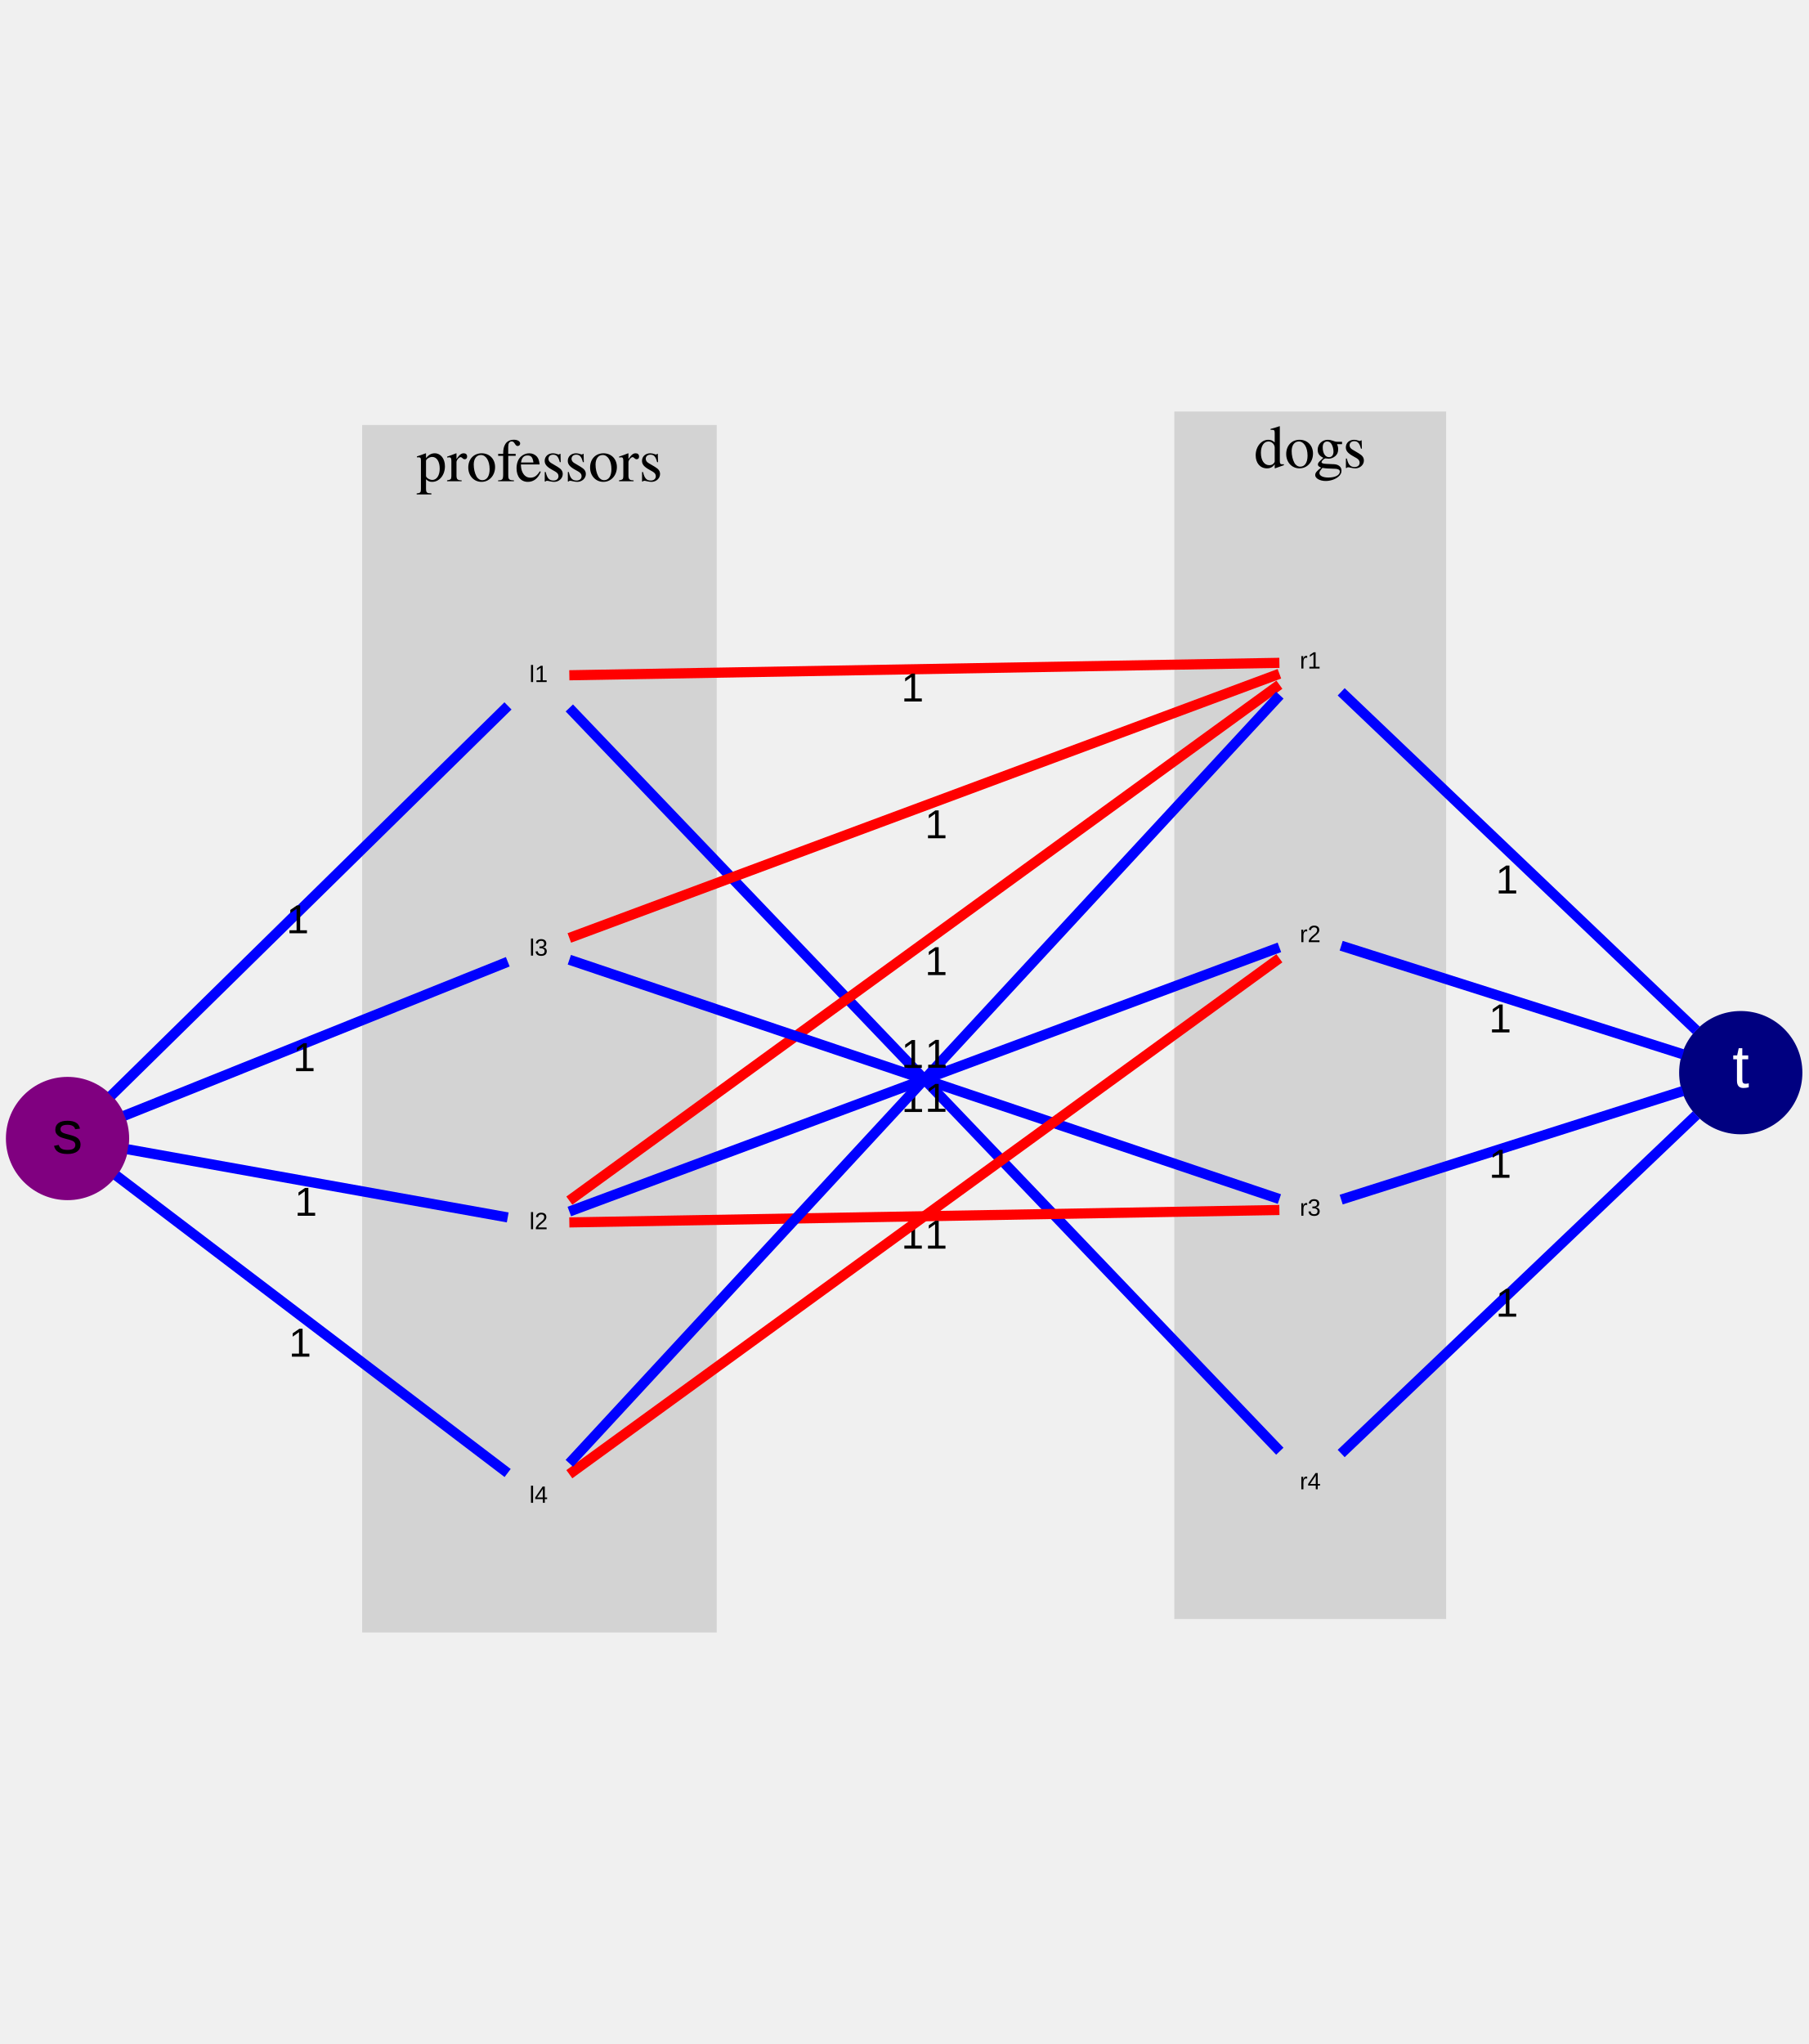
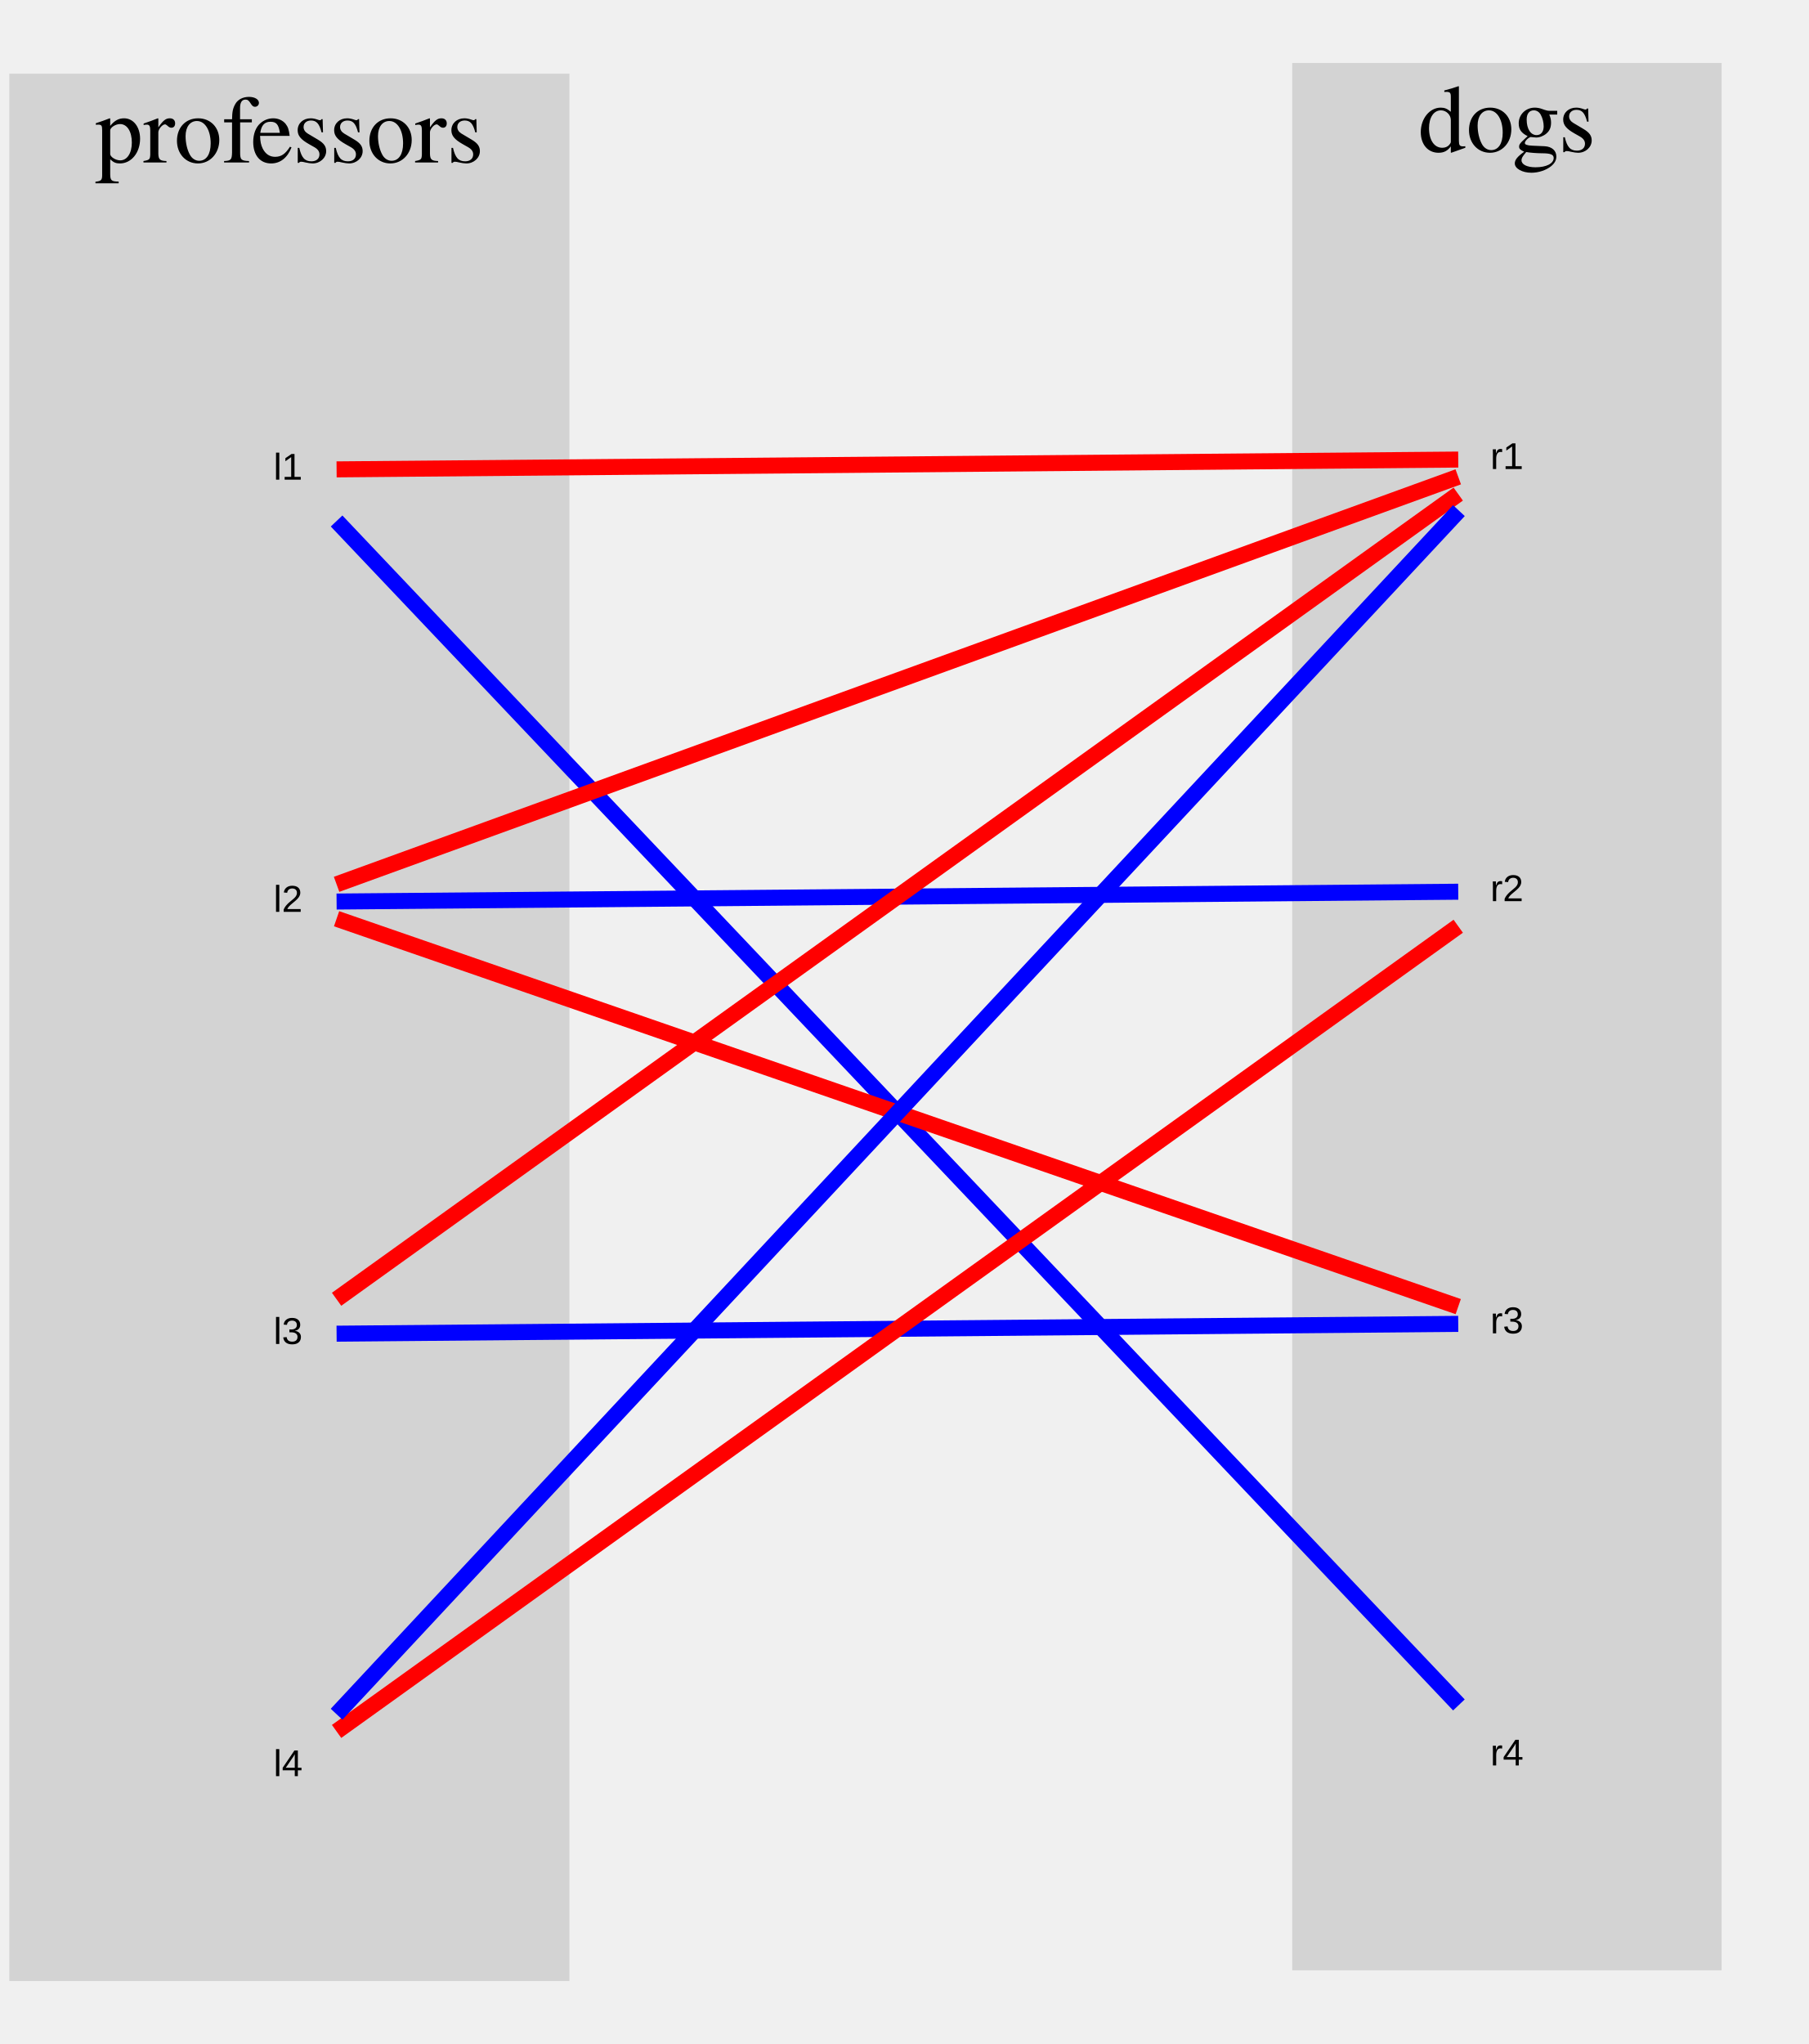
- <svg xmlns="http://www.w3.org/2000/svg" width="818.88" height="925.44" viewBox="0.00 0.00 1071.00 746.00">
-   <g id="graph0" class="graph" transform="scale(1 1) rotate(0) translate(4 742)">
+ <svg xmlns="http://www.w3.org/2000/svg" width="818.88" height="925.44" viewBox="0.00 0.00 678.00 742.00">
+   <g id="graph0" class="graph" transform="scale(1 1) rotate(0) translate(4 738)">
    <g id="clust1" class="cluster">
-       <polygon fill="lightgrey" stroke="lightgrey" points="211,-8 211,-722 420,-722 420,-8 211,-8" />
-       <text text-anchor="middle" x="315.5" y="-689.2" font-family="Times,serif" font-size="36.00">professors</text>
+       <polygon fill="lightgrey" stroke="lightgrey" points="0,-8 0,-722 209,-722 209,-8 0,-8" />
+       <text text-anchor="middle" x="104.5" y="-689.2" font-family="Times,serif" font-size="36.00">professors</text>
    </g>
    <g id="clust2" class="cluster">
-       <polygon fill="lightgrey" stroke="lightgrey" points="692,-16 692,-730 852,-730 852,-16 692,-16" />
-       <text text-anchor="middle" x="772" y="-697.2" font-family="Times,serif" font-size="36.00">dogs</text>
+       <polygon fill="lightgrey" stroke="lightgrey" points="481,-12 481,-726 641,-726 641,-12 481,-12" />
+       <text text-anchor="middle" x="561" y="-693.2" font-family="Times,serif" font-size="36.00">dogs</text>
    </g>
    <g id="node1" class="node">
-       <polygon fill="transparent" stroke="transparent" points="387,-665.5 243,-665.5 243,-664.5 387,-664.5 387,-665.5" />
+       <polygon fill="transparent" stroke="transparent" points="176,-665.5 32,-665.5 32,-664.5 176,-664.5 176,-665.5" />
    </g>
    <g id="node2" class="node">
-       <polygon fill="none" stroke="transparent" points="333,-646 297,-646 297,-502 333,-502 333,-646" />
-       <text text-anchor="middle" x="315" y="-570.3" font-family="Arial" font-size="14.00">l1</text>
+       <polygon fill="none" stroke="transparent" points="122,-646 86,-646 86,-502 122,-502 122,-646" />
+       <text text-anchor="middle" x="104" y="-570.3" font-family="Arial" font-size="14.00">l1</text>
    </g>
    <g id="node7" class="node">
-       <polygon fill="none" stroke="transparent" points="790,-492 754,-492 754,-348 790,-348 790,-492" />
-       <text text-anchor="middle" x="772" y="-416.3" font-family="Arial" font-size="14.00">r2</text>
+       <polygon fill="none" stroke="transparent" points="579,-488 543,-488 543,-344 579,-344 579,-488" />
+       <text text-anchor="middle" x="561" y="-412.3" font-family="Arial" font-size="14.00">r2</text>
    </g>
    <g id="node8" class="node">
-       <polygon fill="none" stroke="transparent" points="790,-330 754,-330 754,-186 790,-186 790,-330" />
-       <text text-anchor="middle" x="772" y="-254.3" font-family="Arial" font-size="14.00">r3</text>
+       <polygon fill="none" stroke="transparent" points="579,-326 543,-326 543,-182 579,-182 579,-326" />
+       <text text-anchor="middle" x="561" y="-250.3" font-family="Arial" font-size="14.00">r3</text>
    </g>
    <g id="node9" class="node">
-       <polygon fill="none" stroke="transparent" points="790,-654 754,-654 754,-510 790,-510 790,-654" />
-       <text text-anchor="middle" x="772" y="-578.3" font-family="Arial" font-size="14.00">r1</text>
+       <polygon fill="none" stroke="transparent" points="579,-650 543,-650 543,-506 579,-506 579,-650" />
+       <text text-anchor="middle" x="561" y="-574.3" font-family="Arial" font-size="14.00">r1</text>
+     </g>
+     <g id="edge3" class="edge">
+       <path fill="none" stroke="red" stroke-width="6" d="M122.2,-574.16C195.57,-574.8 469.28,-577.2 542.75,-577.84" />
+     </g>
+     <g id="node10" class="node">
+       <polygon fill="none" stroke="transparent" points="579,-164 543,-164 543,-20 579,-20 579,-164" />
+       <text text-anchor="middle" x="561" y="-88.3" font-family="Arial" font-size="14.00">r4</text>
+     </g>
+     <g id="edge6" class="edge">
+       <path fill="none" stroke="blue" stroke-width="6" d="M122.2,-554.81C195.66,-477.33 469.9,-188.08 543,-110.99" />
+     </g>
+     <g id="node3" class="node">
+       <polygon fill="none" stroke="transparent" points="122,-484 86,-484 86,-340 122,-340 122,-484" />
+       <text text-anchor="middle" x="104" y="-408.3" font-family="Arial" font-size="14.00">l2</text>
+     </g>
+     <g id="edge8" class="edge">
+       <path fill="none" stroke="blue" stroke-width="6" d="M122.2,-412.16C195.57,-412.8 469.28,-415.2 542.75,-415.84" />
+     </g>
+     <g id="edge9" class="edge">
+       <path fill="none" stroke="red" stroke-width="6" d="M122.2,-405.71C195.57,-380.34 469.28,-285.71 542.75,-260.31" />
+     </g>
+     <g id="edge7" class="edge">
+       <path fill="none" stroke="red" stroke-width="6" d="M122.2,-418.61C195.57,-445.26 469.28,-544.68 542.75,-571.37" />
+     </g>
+     <g id="node4" class="node">
+       <polygon fill="none" stroke="transparent" points="122,-322 86,-322 86,-178 122,-178 122,-322" />
+       <text text-anchor="middle" x="104" y="-246.3" font-family="Arial" font-size="14.00">l3</text>
+     </g>
+     <g id="edge13" class="edge">
+       <path fill="none" stroke="blue" stroke-width="6" d="M122.2,-250.16C195.57,-250.8 469.28,-253.2 542.75,-253.84" />
    </g>
    <g id="edge11" class="edge">
-       <path fill="none" stroke="red" stroke-width="6" d="M333.2,-574.32C406.57,-575.6 680.28,-580.39 753.75,-581.68" />
-       <text text-anchor="middle" x="536.47" y="-558.8" font-family="Arial" font-size="24.00">1</text>
+       <path fill="none" stroke="red" stroke-width="6" d="M122.2,-263.06C195.57,-315.72 469.28,-512.17 542.75,-564.9" />
    </g>
-     <g id="node10" class="node">
-       <polygon fill="none" stroke="transparent" points="790,-168 754,-168 754,-24 790,-24 790,-168" />
-       <text text-anchor="middle" x="772" y="-92.3" font-family="Arial" font-size="14.00">r4</text>
-     </g>
-     <g id="edge14" class="edge">
-       <path fill="none" stroke="blue" stroke-width="6" d="M333.2,-554.97C406.66,-478.13 680.9,-191.29 754,-114.83" />
-       <text text-anchor="middle" x="536.6" y="-315.7" font-family="Arial" font-size="24.00">1</text>
-     </g>
-     <g id="node3" class="node">
-       <polygon fill="none" stroke="transparent" points="333,-322 297,-322 297,-178 333,-178 333,-322" />
-       <text text-anchor="middle" x="315" y="-246.3" font-family="Arial" font-size="14.00">l2</text>
+     <g id="node5" class="node">
+       <polygon fill="none" stroke="transparent" points="122,-160 86,-160 86,-16 122,-16 122,-160" />
+       <text text-anchor="middle" x="104" y="-84.3" font-family="Arial" font-size="14.00">l4</text>
    </g>
    <g id="edge16" class="edge">
-       <path fill="none" stroke="blue" stroke-width="6" d="M333.2,-256.77C406.57,-284.06 680.28,-385.88 753.75,-413.21" />
-       <text text-anchor="middle" x="536.47" y="-341.79" font-family="Arial" font-size="24.00">1</text>
-     </g>
-     <g id="edge17" class="edge">
-       <path fill="none" stroke="red" stroke-width="6" d="M333.2,-250.32C406.57,-251.6 680.28,-256.39 753.75,-257.68" />
-       <text text-anchor="middle" x="536.47" y="-234.8" font-family="Arial" font-size="24.00">1</text>
+       <path fill="none" stroke="red" stroke-width="6" d="M122.2,-101.06C195.57,-153.72 469.28,-350.17 542.75,-402.9" />
    </g>
    <g id="edge15" class="edge">
-       <path fill="none" stroke="red" stroke-width="6" d="M333.2,-263.22C406.57,-316.53 680.28,-515.37 753.75,-568.74" />
-       <text text-anchor="middle" x="550.47" y="-396.78" font-family="Arial" font-size="24.00">1</text>
-     </g>
-     <g id="node4" class="node">
-       <polygon fill="none" stroke="transparent" points="333,-484 297,-484 297,-340 333,-340 333,-484" />
-       <text text-anchor="middle" x="315" y="-408.3" font-family="Arial" font-size="14.00">l3</text>
-     </g>
-     <g id="edge21" class="edge">
-       <path fill="none" stroke="blue" stroke-width="6" d="M333.2,-405.87C406.57,-381.14 680.28,-288.91 753.75,-264.15" />
-       <text text-anchor="middle" x="550.47" y="-315.81" font-family="Arial" font-size="24.00">1</text>
-     </g>
-     <g id="edge19" class="edge">
-       <path fill="none" stroke="red" stroke-width="6" d="M333.2,-418.77C406.57,-446.06 680.28,-547.88 753.75,-575.21" />
-       <text text-anchor="middle" x="550.47" y="-477.79" font-family="Arial" font-size="24.00">1</text>
-     </g>
-     <g id="node5" class="node">
-       <polygon fill="none" stroke="transparent" points="333,-160 297,-160 297,-16 333,-16 333,-160" />
-       <text text-anchor="middle" x="315" y="-84.3" font-family="Arial" font-size="14.00">l4</text>
-     </g>
-     <g id="edge24" class="edge">
-       <path fill="none" stroke="red" stroke-width="6" d="M333.2,-101.22C406.57,-154.53 680.28,-353.37 753.75,-406.74" />
-       <text text-anchor="middle" x="550.47" y="-234.78" font-family="Arial" font-size="24.00">1</text>
-     </g>
-     <g id="edge23" class="edge">
-       <path fill="none" stroke="blue" stroke-width="6" d="M333.2,-107.67C406.66,-187.08 680.9,-483.52 754,-562.54" />
-       <text text-anchor="middle" x="550.6" y="-341.91" font-family="Arial" font-size="24.00">1</text>
+       <path fill="none" stroke="blue" stroke-width="6" d="M122.2,-107.51C195.66,-186.27 469.9,-480.32 543,-558.7" />
    </g>
    <g id="node11" class="node">
</g>
-     <g id="node14" class="node">
+     <g id="node12" class="node">
</g>
    <g id="node6" class="node">
-       <polygon fill="transparent" stroke="transparent" points="844,-673.5 700,-673.5 700,-672.5 844,-672.5 844,-673.5" />
-     </g>
-     <g id="node13" class="node">
-       <ellipse fill="navy" stroke="navy" cx="1027" cy="-339" rx="36" ry="36" />
-       <text text-anchor="middle" x="1027" y="-330.2" font-family="Arial" font-size="36.00" fill="white">t</text>
-     </g>
-     <g id="edge8" class="edge">
-       <path fill="none" stroke="blue" stroke-width="6" d="M790.34,-414.17C832.71,-400.72 937.94,-367.29 992.68,-349.9" />
-       <text text-anchor="middle" x="884.51" y="-362.84" font-family="Arial" font-size="24.00">1</text>
-     </g>
-     <g id="edge9" class="edge">
-       <path fill="none" stroke="blue" stroke-width="6" d="M790.34,-263.83C832.71,-277.28 937.94,-310.71 992.68,-328.1" />
-       <text text-anchor="middle" x="884.51" y="-276.76" font-family="Arial" font-size="24.00">1</text>
-     </g>
-     <g id="edge7" class="edge">
-       <path fill="none" stroke="blue" stroke-width="6" d="M790.34,-564.52C834.88,-522.08 948.88,-413.45 1000.68,-364.08" />
-       <text text-anchor="middle" x="888.51" y="-445.1" font-family="Arial" font-size="24.00">1</text>
-     </g>
-     <g id="edge10" class="edge">
-       <path fill="none" stroke="blue" stroke-width="6" d="M790.34,-113.48C834.88,-155.92 948.88,-264.55 1000.68,-313.92" />
-       <text text-anchor="middle" x="888.51" y="-194.5" font-family="Arial" font-size="24.00">1</text>
-     </g>
-     <g id="node12" class="node">
-       <ellipse fill="purple" stroke="purple" cx="36" cy="-300" rx="36" ry="36" />
-       <text text-anchor="middle" x="36" y="-291.2" font-family="Arial" font-size="36.00">s</text>
-     </g>
-     <g id="edge3" class="edge">
-       <path fill="none" stroke="blue" stroke-width="6" d="M61.75,-325.29C117.6,-380.13 248.71,-508.9 296.86,-556.18" />
-       <text text-anchor="middle" x="172.3" y="-421.53" font-family="Arial" font-size="24.00">1</text>
-     </g>
-     <g id="edge4" class="edge">
-       <path fill="none" stroke="blue" stroke-width="6" d="M71.62,-293.62C131.7,-282.85 251.1,-261.45 296.71,-253.28" />
-       <text text-anchor="middle" x="177.16" y="-254.25" font-family="Arial" font-size="24.00">1</text>
-     </g>
-     <g id="edge5" class="edge">
-       <path fill="none" stroke="blue" stroke-width="6" d="M69.65,-313.51C129.08,-337.36 250.66,-386.17 296.74,-404.67" />
-       <text text-anchor="middle" x="176.2" y="-339.89" font-family="Arial" font-size="24.00">1</text>
-     </g>
-     <g id="edge6" class="edge">
-       <path fill="none" stroke="blue" stroke-width="6" d="M64.81,-278.11C122.17,-234.52 249.22,-137.98 296.66,-101.94" />
-       <text text-anchor="middle" x="173.73" y="-170.82" font-family="Arial" font-size="24.00">1</text>
+       <polygon fill="transparent" stroke="transparent" points="633,-669.5 489,-669.5 489,-668.5 633,-668.5 633,-669.5" />
    </g>
  </g>
</svg>
